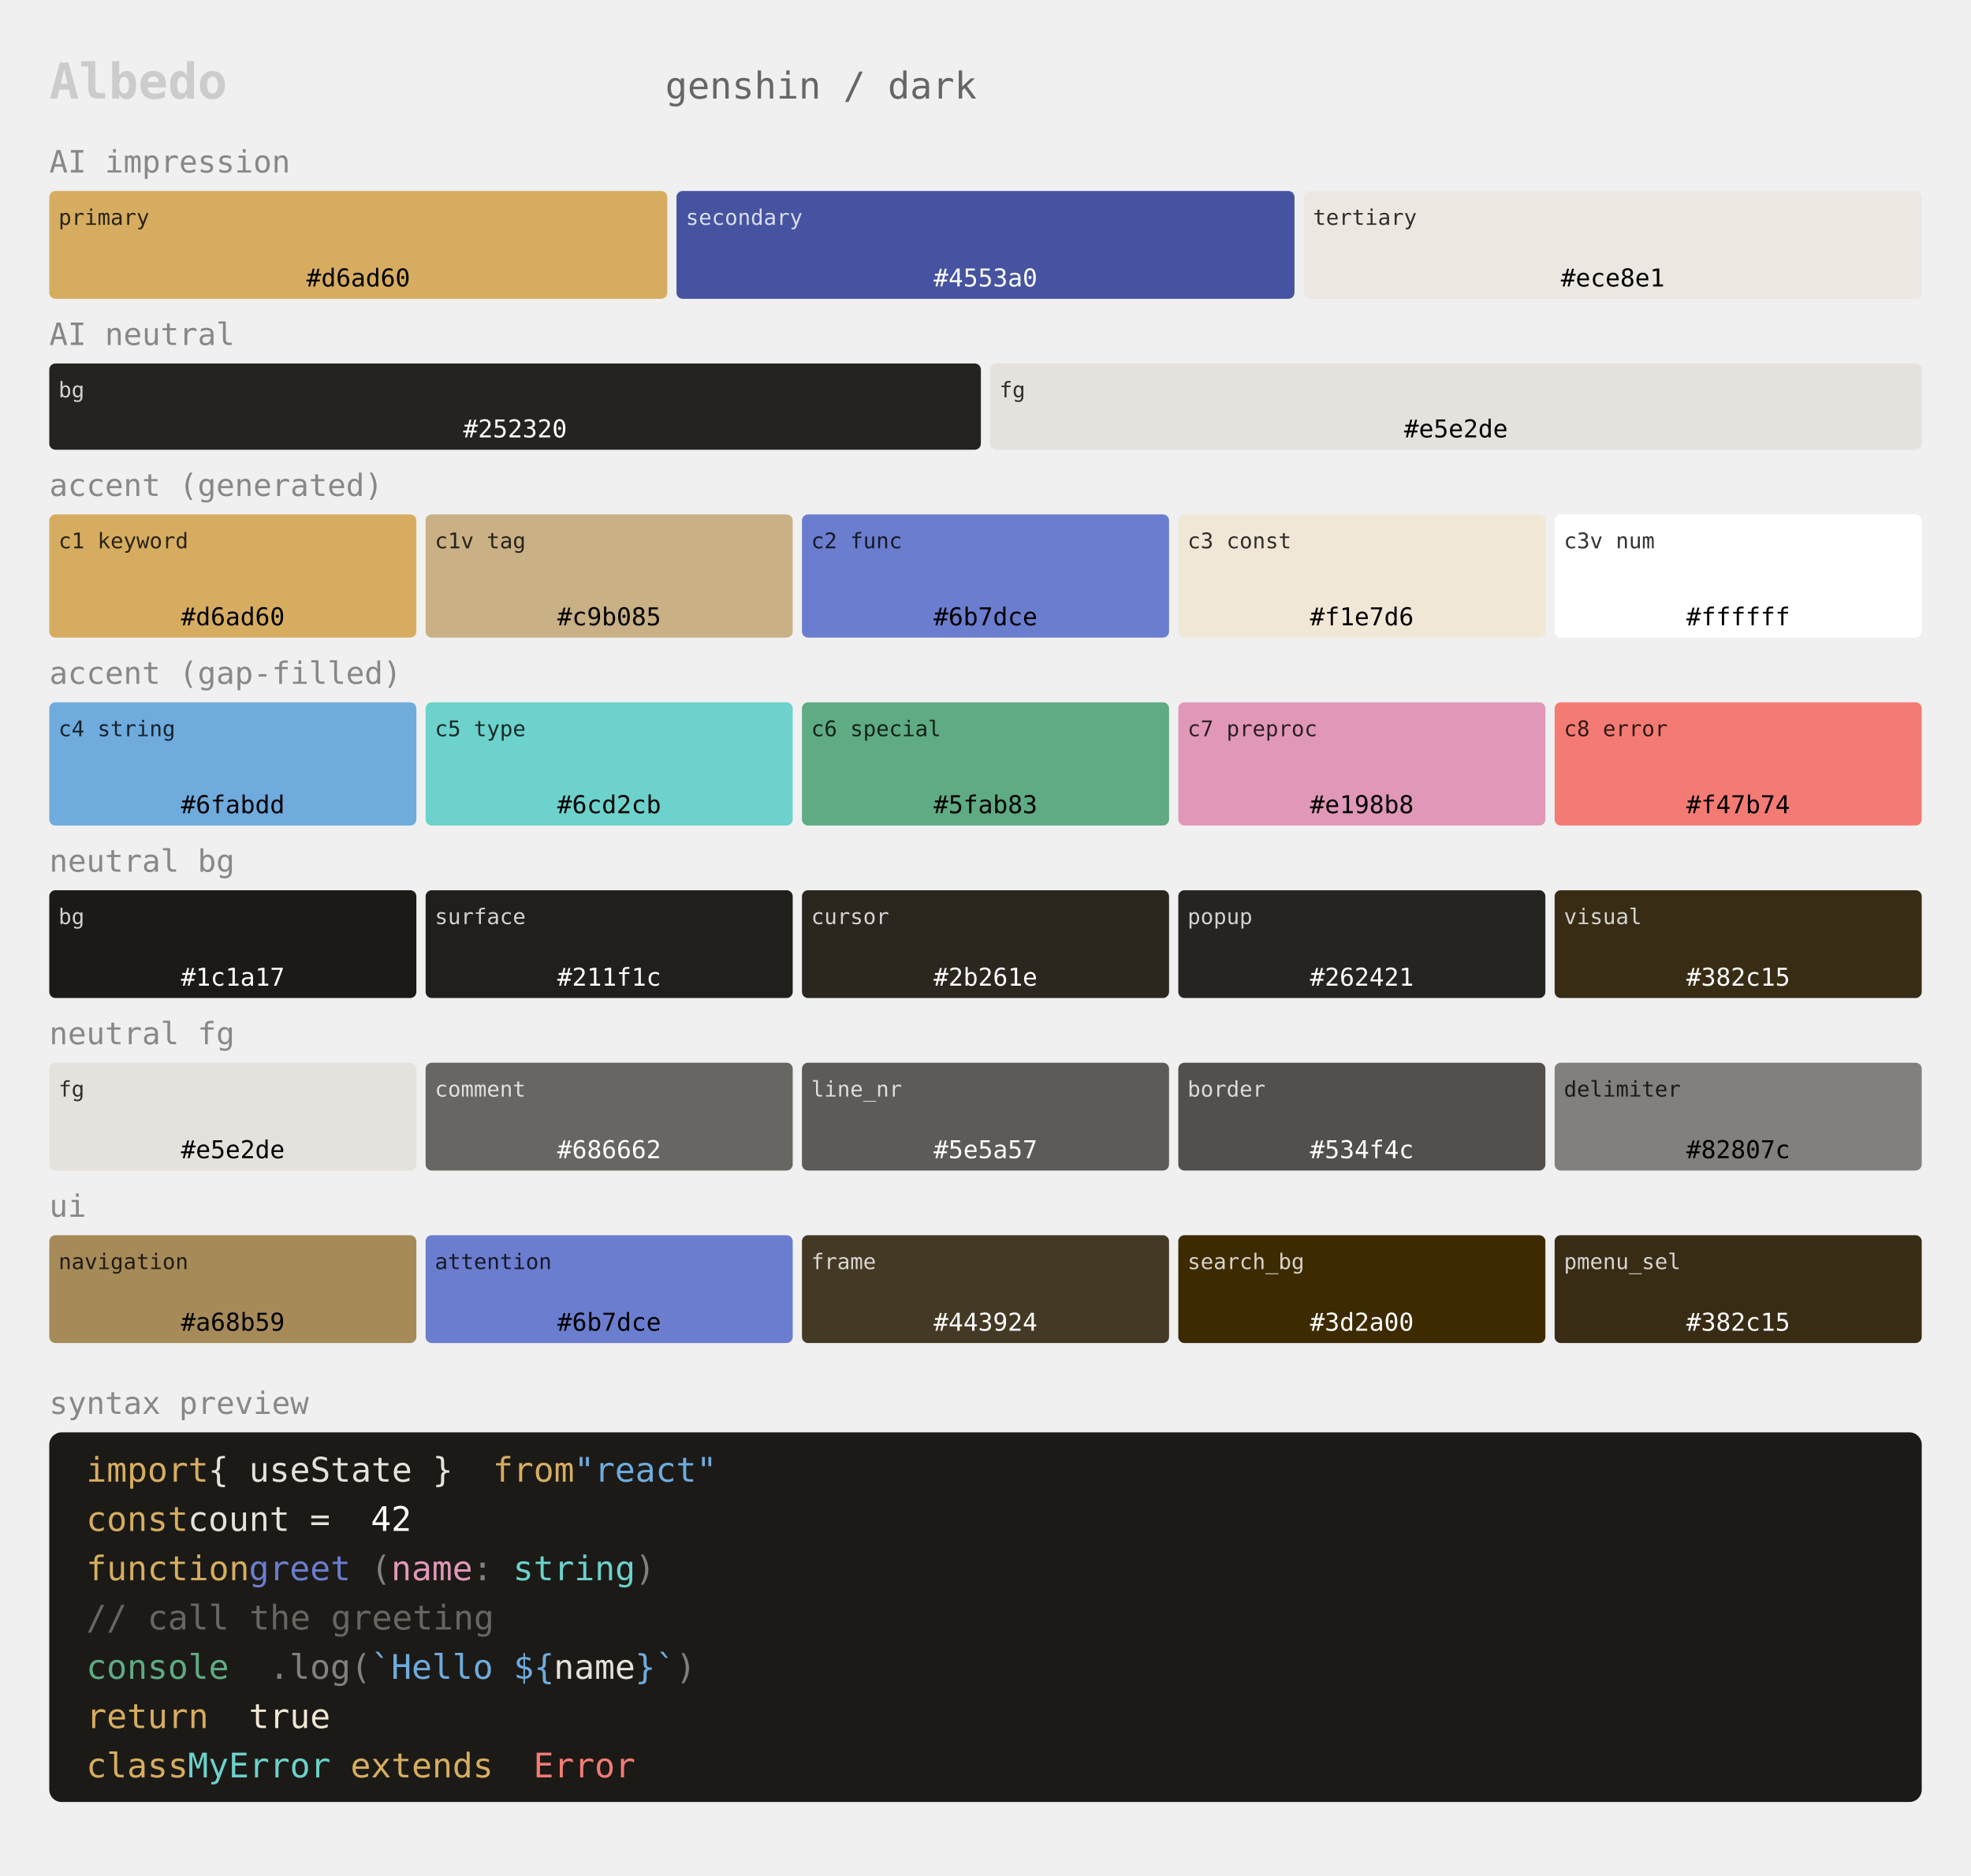
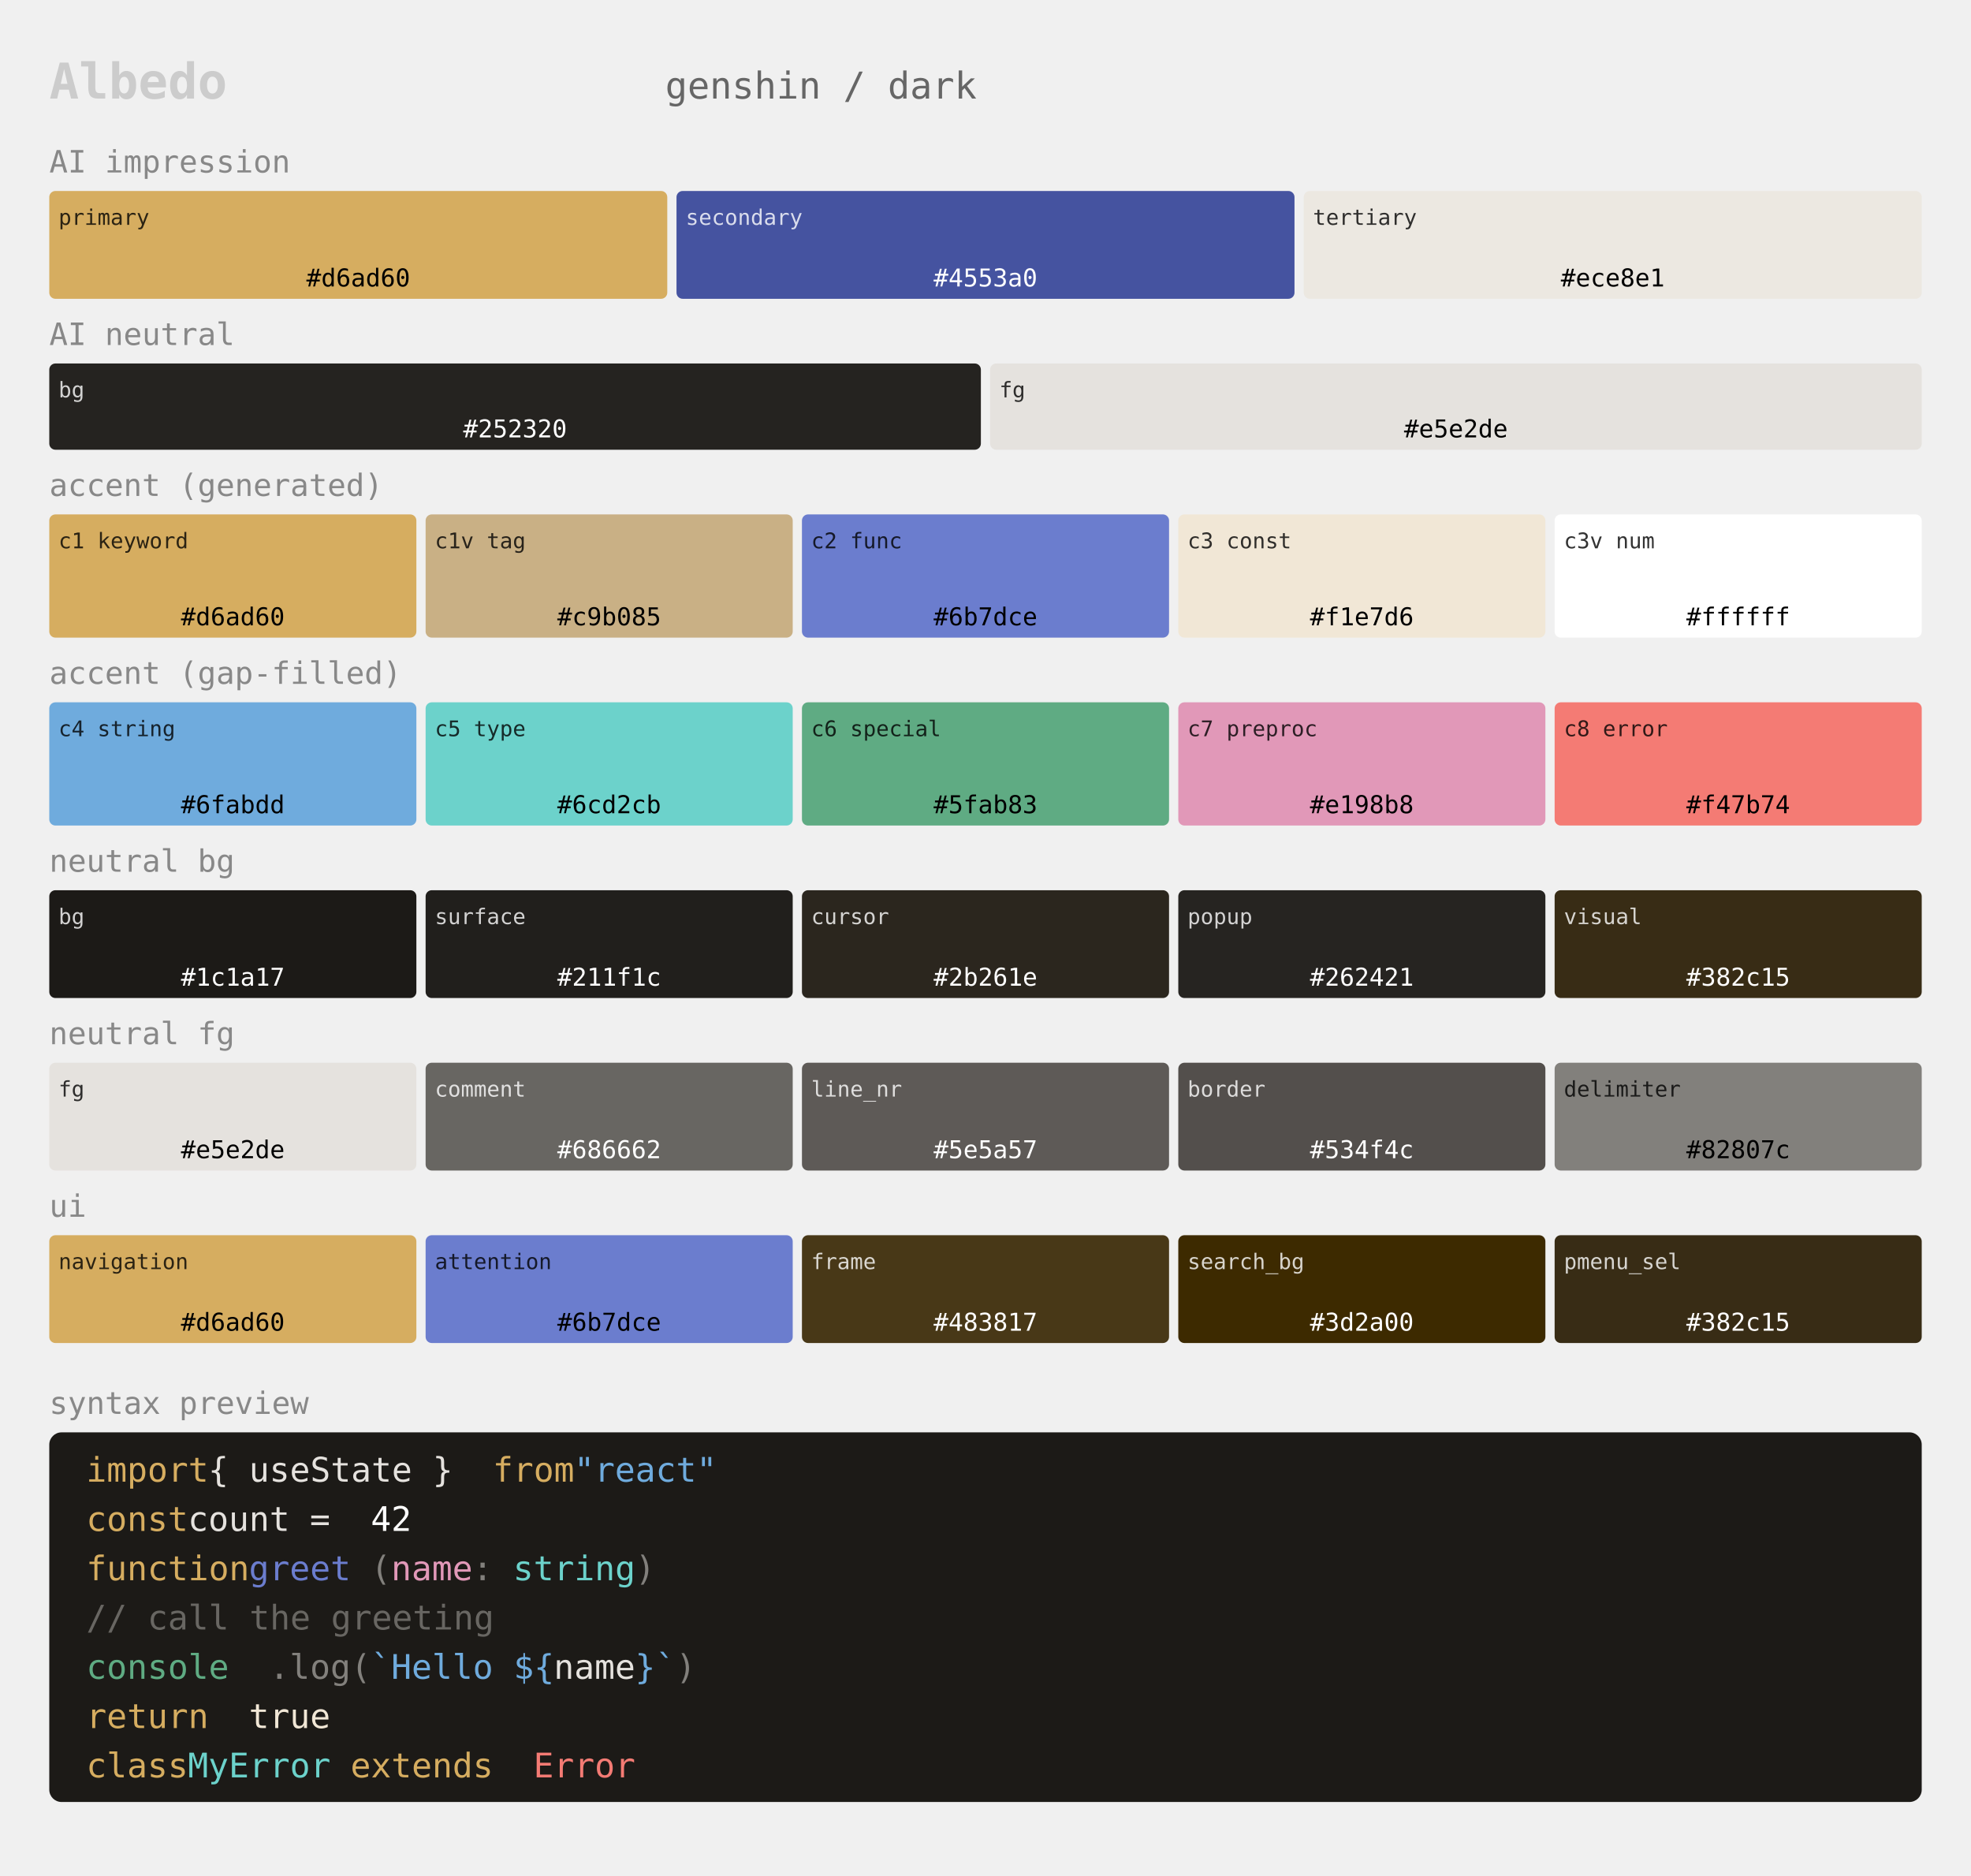
<svg xmlns="http://www.w3.org/2000/svg" width="640" height="609" style="background:#0a0a0a; font-family:ui-monospace,monospace;">
  <text x="16" y="32" fill="#ccc" font-size="16" font-weight="bold">Albedo</text>
  <text x="216" y="32" fill="#666" font-size="12">genshin / dark</text>
  <text x="16" y="56" fill="#888" font-size="10">AI impression</text>
  <rect x="16" y="62" width="200.667" height="35" fill="#d6ad60" rx="2" />
  <text x="19" y="73" fill="#000000" font-size="7" opacity="0.8">primary</text>
  <text x="116.333" y="93" fill="#000000" font-size="8" text-anchor="middle">#d6ad60</text>
  <rect x="219.667" y="62" width="200.667" height="35" fill="#4553a0" rx="2" />
  <text x="222.667" y="73" fill="#ffffff" font-size="7" opacity="0.8">secondary</text>
  <text x="320" y="93" fill="#ffffff" font-size="8" text-anchor="middle">#4553a0</text>
  <rect x="423.333" y="62" width="200.667" height="35" fill="#ece8e1" rx="2" />
  <text x="426.333" y="73" fill="#000000" font-size="7" opacity="0.8">tertiary</text>
  <text x="523.667" y="93" fill="#000000" font-size="8" text-anchor="middle">#ece8e1</text>
  <text x="16" y="112" fill="#888" font-size="10">AI neutral</text>
  <rect x="16" y="118" width="302.5" height="28" fill="#252320" rx="2" />
  <text x="19" y="129" fill="#ffffff" font-size="7" opacity="0.8">bg</text>
  <text x="167.25" y="142" fill="#ffffff" font-size="8" text-anchor="middle">#252320</text>
  <rect x="321.5" y="118" width="302.5" height="28" fill="#e5e2de" rx="2" />
  <text x="324.5" y="129" fill="#000000" font-size="7" opacity="0.8">fg</text>
  <text x="472.75" y="142" fill="#000000" font-size="8" text-anchor="middle">#e5e2de</text>
  <text x="16" y="161" fill="#888" font-size="10">accent (generated)</text>
  <rect x="16" y="167" width="119.2" height="40" fill="#d6ad60" rx="2" />
  <text x="19" y="178" fill="#000000" font-size="7" opacity="0.8">c1 keyword</text>
  <text x="75.6" y="203" fill="#000000" font-size="8" text-anchor="middle">#d6ad60</text>
  <rect x="138.2" y="167" width="119.2" height="40" fill="#c9b085" rx="2" />
  <text x="141.2" y="178" fill="#000000" font-size="7" opacity="0.8">c1v tag</text>
  <text x="197.8" y="203" fill="#000000" font-size="8" text-anchor="middle">#c9b085</text>
  <rect x="260.4" y="167" width="119.2" height="40" fill="#6b7dce" rx="2" />
  <text x="263.4" y="178" fill="#000000" font-size="7" opacity="0.8">c2 func</text>
  <text x="320" y="203" fill="#000000" font-size="8" text-anchor="middle">#6b7dce</text>
  <rect x="382.6" y="167" width="119.2" height="40" fill="#f1e7d6" rx="2" />
  <text x="385.6" y="178" fill="#000000" font-size="7" opacity="0.8">c3 const</text>
  <text x="442.2" y="203" fill="#000000" font-size="8" text-anchor="middle">#f1e7d6</text>
  <rect x="504.8" y="167" width="119.2" height="40" fill="#ffffff" rx="2" />
  <text x="507.8" y="178" fill="#000000" font-size="7" opacity="0.8">c3v num</text>
  <text x="564.4" y="203" fill="#000000" font-size="8" text-anchor="middle">#ffffff</text>
  <text x="16" y="222" fill="#888" font-size="10">accent (gap-filled)</text>
  <rect x="16" y="228" width="119.2" height="40" fill="#6fabdd" rx="2" />
  <text x="19" y="239" fill="#000000" font-size="7" opacity="0.8">c4 string</text>
  <text x="75.6" y="264" fill="#000000" font-size="8" text-anchor="middle">#6fabdd</text>
  <rect x="138.2" y="228" width="119.2" height="40" fill="#6cd2cb" rx="2" />
  <text x="141.2" y="239" fill="#000000" font-size="7" opacity="0.8">c5 type</text>
  <text x="197.8" y="264" fill="#000000" font-size="8" text-anchor="middle">#6cd2cb</text>
  <rect x="260.4" y="228" width="119.2" height="40" fill="#5fab83" rx="2" />
  <text x="263.4" y="239" fill="#000000" font-size="7" opacity="0.8">c6 special</text>
  <text x="320" y="264" fill="#000000" font-size="8" text-anchor="middle">#5fab83</text>
  <rect x="382.6" y="228" width="119.2" height="40" fill="#e198b8" rx="2" />
  <text x="385.6" y="239" fill="#000000" font-size="7" opacity="0.8">c7 preproc</text>
  <text x="442.2" y="264" fill="#000000" font-size="8" text-anchor="middle">#e198b8</text>
  <rect x="504.8" y="228" width="119.2" height="40" fill="#f47b74" rx="2" />
  <text x="507.8" y="239" fill="#000000" font-size="7" opacity="0.8">c8 error</text>
  <text x="564.4" y="264" fill="#000000" font-size="8" text-anchor="middle">#f47b74</text>
  <text x="16" y="283" fill="#888" font-size="10">neutral bg</text>
  <rect x="16" y="289" width="119.2" height="35" fill="#1c1a17" rx="2" />
  <text x="19" y="300" fill="#ffffff" font-size="7" opacity="0.8">bg</text>
  <text x="75.6" y="320" fill="#ffffff" font-size="8" text-anchor="middle">#1c1a17</text>
  <rect x="138.2" y="289" width="119.2" height="35" fill="#211f1c" rx="2" />
  <text x="141.2" y="300" fill="#ffffff" font-size="7" opacity="0.8">surface</text>
  <text x="197.8" y="320" fill="#ffffff" font-size="8" text-anchor="middle">#211f1c</text>
  <rect x="260.4" y="289" width="119.2" height="35" fill="#2b261e" rx="2" />
  <text x="263.4" y="300" fill="#ffffff" font-size="7" opacity="0.8">cursor</text>
  <text x="320" y="320" fill="#ffffff" font-size="8" text-anchor="middle">#2b261e</text>
  <rect x="382.6" y="289" width="119.2" height="35" fill="#262421" rx="2" />
  <text x="385.6" y="300" fill="#ffffff" font-size="7" opacity="0.8">popup</text>
  <text x="442.2" y="320" fill="#ffffff" font-size="8" text-anchor="middle">#262421</text>
  <rect x="504.8" y="289" width="119.2" height="35" fill="#382c15" rx="2" />
  <text x="507.8" y="300" fill="#ffffff" font-size="7" opacity="0.8">visual</text>
  <text x="564.4" y="320" fill="#ffffff" font-size="8" text-anchor="middle">#382c15</text>
  <text x="16" y="339" fill="#888" font-size="10">neutral fg</text>
  <rect x="16" y="345" width="119.2" height="35" fill="#e5e2de" rx="2" />
  <text x="19" y="356" fill="#000000" font-size="7" opacity="0.8">fg</text>
  <text x="75.6" y="376" fill="#000000" font-size="8" text-anchor="middle">#e5e2de</text>
  <rect x="138.2" y="345" width="119.2" height="35" fill="#686662" rx="2" />
  <text x="141.2" y="356" fill="#ffffff" font-size="7" opacity="0.8">comment</text>
  <text x="197.8" y="376" fill="#ffffff" font-size="8" text-anchor="middle">#686662</text>
  <rect x="260.4" y="345" width="119.2" height="35" fill="#5e5a57" rx="2" />
  <text x="263.4" y="356" fill="#ffffff" font-size="7" opacity="0.8">line_nr</text>
  <text x="320" y="376" fill="#ffffff" font-size="8" text-anchor="middle">#5e5a57</text>
  <rect x="382.6" y="345" width="119.2" height="35" fill="#534f4c" rx="2" />
  <text x="385.6" y="356" fill="#ffffff" font-size="7" opacity="0.8">border</text>
  <text x="442.2" y="376" fill="#ffffff" font-size="8" text-anchor="middle">#534f4c</text>
  <rect x="504.8" y="345" width="119.2" height="35" fill="#82807c" rx="2" />
  <text x="507.8" y="356" fill="#000000" font-size="7" opacity="0.8">delimiter</text>
  <text x="564.4" y="376" fill="#000000" font-size="8" text-anchor="middle">#82807c</text>
  <text x="16" y="395" fill="#888" font-size="10">ui</text>
-   <rect x="16" y="401" width="119.2" height="35" fill="#a68b59" rx="2" />
+   <rect x="16" y="401" width="119.2" height="35" fill="#d6ad60" rx="2" />
  <text x="19" y="412" fill="#000000" font-size="7" opacity="0.8">navigation</text>
-   <text x="75.6" y="432" fill="#000000" font-size="8" text-anchor="middle">#a68b59</text>
+   <text x="75.6" y="432" fill="#000000" font-size="8" text-anchor="middle">#d6ad60</text>
  <rect x="138.2" y="401" width="119.2" height="35" fill="#6b7dce" rx="2" />
  <text x="141.2" y="412" fill="#000000" font-size="7" opacity="0.8">attention</text>
  <text x="197.8" y="432" fill="#000000" font-size="8" text-anchor="middle">#6b7dce</text>
-   <rect x="260.4" y="401" width="119.2" height="35" fill="#443924" rx="2" />
+   <rect x="260.4" y="401" width="119.2" height="35" fill="#483817" rx="2" />
  <text x="263.4" y="412" fill="#ffffff" font-size="7" opacity="0.8">frame</text>
-   <text x="320" y="432" fill="#ffffff" font-size="8" text-anchor="middle">#443924</text>
+   <text x="320" y="432" fill="#ffffff" font-size="8" text-anchor="middle">#483817</text>
  <rect x="382.6" y="401" width="119.2" height="35" fill="#3d2a00" rx="2" />
  <text x="385.6" y="412" fill="#ffffff" font-size="7" opacity="0.8">search_bg</text>
  <text x="442.2" y="432" fill="#ffffff" font-size="8" text-anchor="middle">#3d2a00</text>
  <rect x="504.8" y="401" width="119.2" height="35" fill="#382c15" rx="2" />
  <text x="507.8" y="412" fill="#ffffff" font-size="7" opacity="0.8">pmenu_sel</text>
  <text x="564.4" y="432" fill="#ffffff" font-size="8" text-anchor="middle">#382c15</text>
  <text x="16" y="459" fill="#888" font-size="10">syntax preview</text>
  <rect x="16" y="465" width="608" height="120" fill="#1c1a17" rx="4" />
  <text x="28" y="481" fill="#d6ad60" font-size="11" font-family="monospace">import</text>
  <text x="67.6" y="481" fill="#e5e2de" font-size="11" font-family="monospace"> { useState } </text>
  <text x="160" y="481" fill="#d6ad60" font-size="11" font-family="monospace">from</text>
  <text x="186.4" y="481" fill="#6fabdd" font-size="11" font-family="monospace"> "react"</text>
  <text x="28" y="497" fill="#d6ad60" font-size="11" font-family="monospace">const</text>
  <text x="61" y="497" fill="#e5e2de" font-size="11" font-family="monospace"> count</text>
  <text x="100.6" y="497" fill="#e5e2de" font-size="11" font-family="monospace"> = </text>
  <text x="120.4" y="497" fill="#ffffff" font-size="11" font-family="monospace">42</text>
  <text x="28" y="513" fill="#d6ad60" font-size="11" font-family="monospace">function</text>
  <text x="80.8" y="513" fill="#6b7dce" font-size="11" font-family="monospace"> greet</text>
  <text x="120.4" y="513" fill="#82807c" font-size="11" font-family="monospace">(</text>
  <text x="127" y="513" fill="#e198b8" font-size="11" font-family="monospace">name</text>
  <text x="153.4" y="513" fill="#82807c" font-size="11" font-family="monospace">: </text>
  <text x="166.6" y="513" fill="#6cd2cb" font-size="11" font-family="monospace">string</text>
  <text x="206.2" y="513" fill="#82807c" font-size="11" font-family="monospace">)</text>
  <text x="28" y="529" fill="#686662" font-size="11" font-family="monospace">  // call the greeting</text>
  <text x="28" y="545" fill="#5fab83" font-size="11" font-family="monospace">  console</text>
  <text x="87.4" y="545" fill="#82807c" font-size="11" font-family="monospace">.log(</text>
  <text x="120.4" y="545" fill="#6fabdd" font-size="11" font-family="monospace">`Hello ${</text>
  <text x="179.8" y="545" fill="#e5e2de" font-size="11" font-family="monospace">name</text>
  <text x="206.2" y="545" fill="#6fabdd" font-size="11" font-family="monospace">}`</text>
  <text x="219.4" y="545" fill="#82807c" font-size="11" font-family="monospace">)</text>
  <text x="28" y="561" fill="#d6ad60" font-size="11" font-family="monospace">  return</text>
  <text x="80.8" y="561" fill="#f1e7d6" font-size="11" font-family="monospace"> true</text>
  <text x="28" y="577" fill="#d6ad60" font-size="11" font-family="monospace">class</text>
  <text x="61" y="577" fill="#6cd2cb" font-size="11" font-family="monospace"> MyError</text>
  <text x="113.8" y="577" fill="#d6ad60" font-size="11" font-family="monospace"> extends </text>
  <text x="173.2" y="577" fill="#f47b74" font-size="11" font-family="monospace">Error</text>
</svg>
